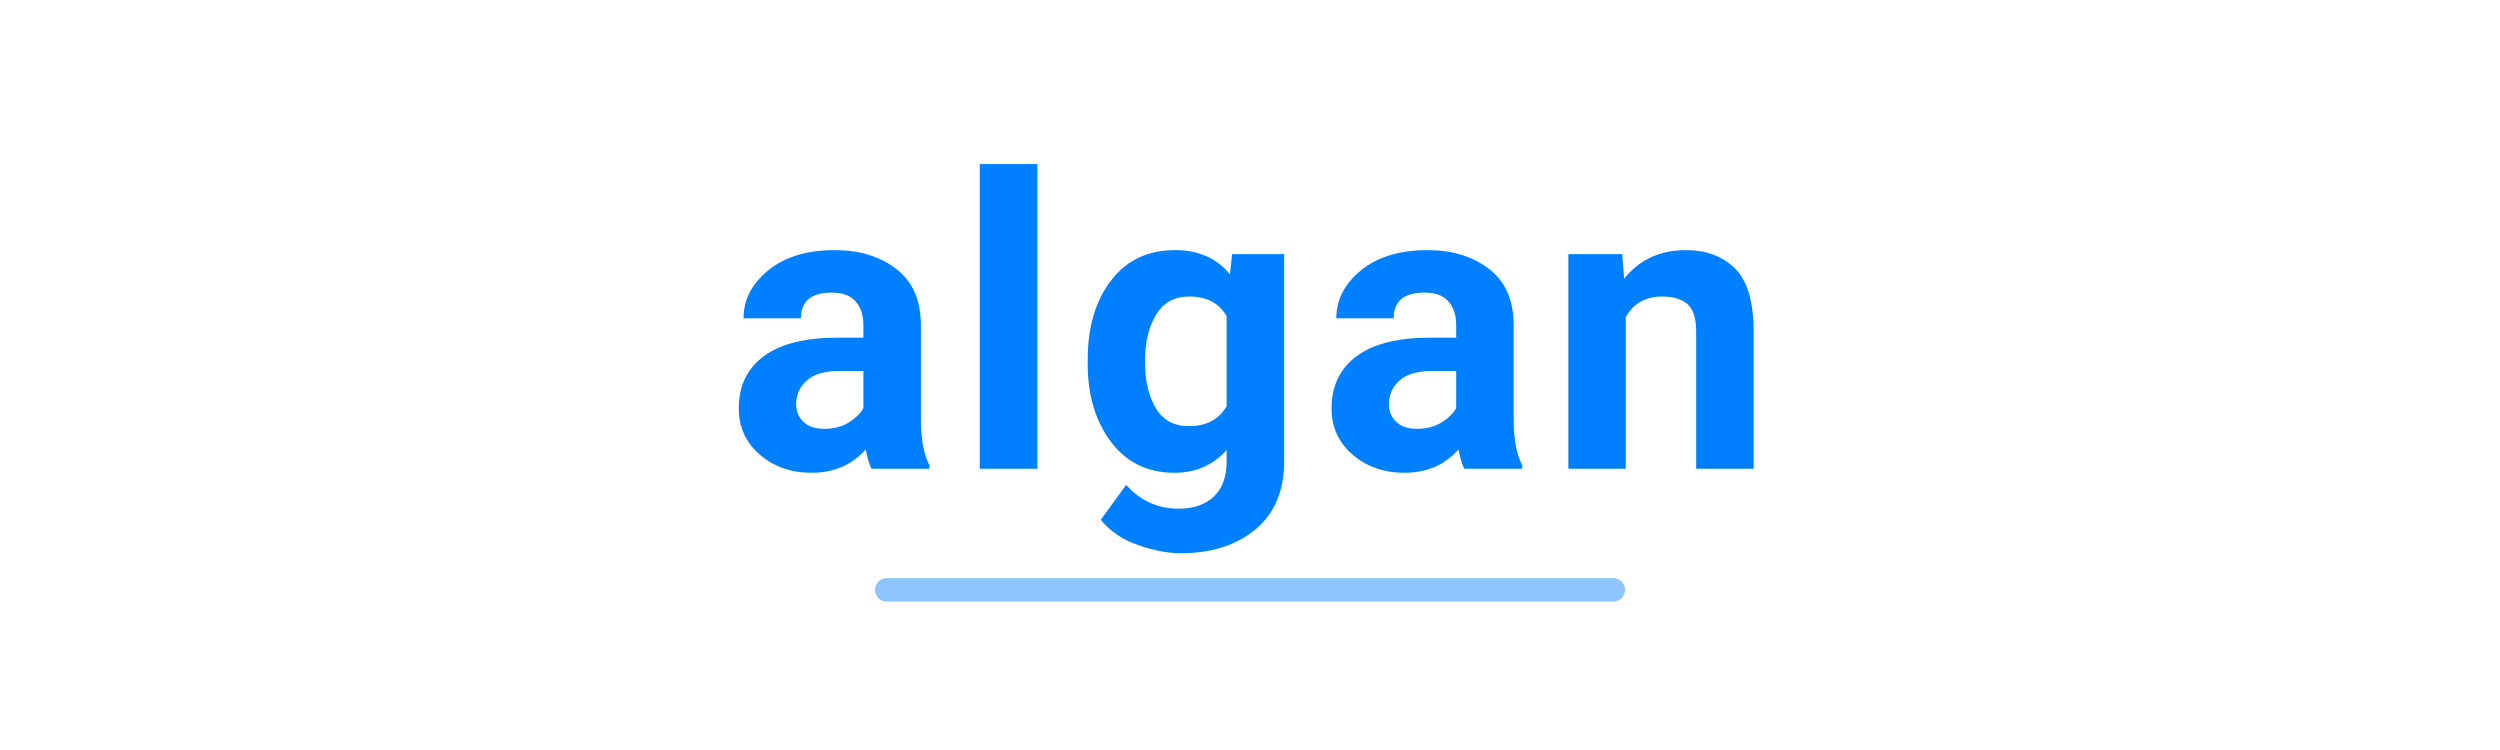
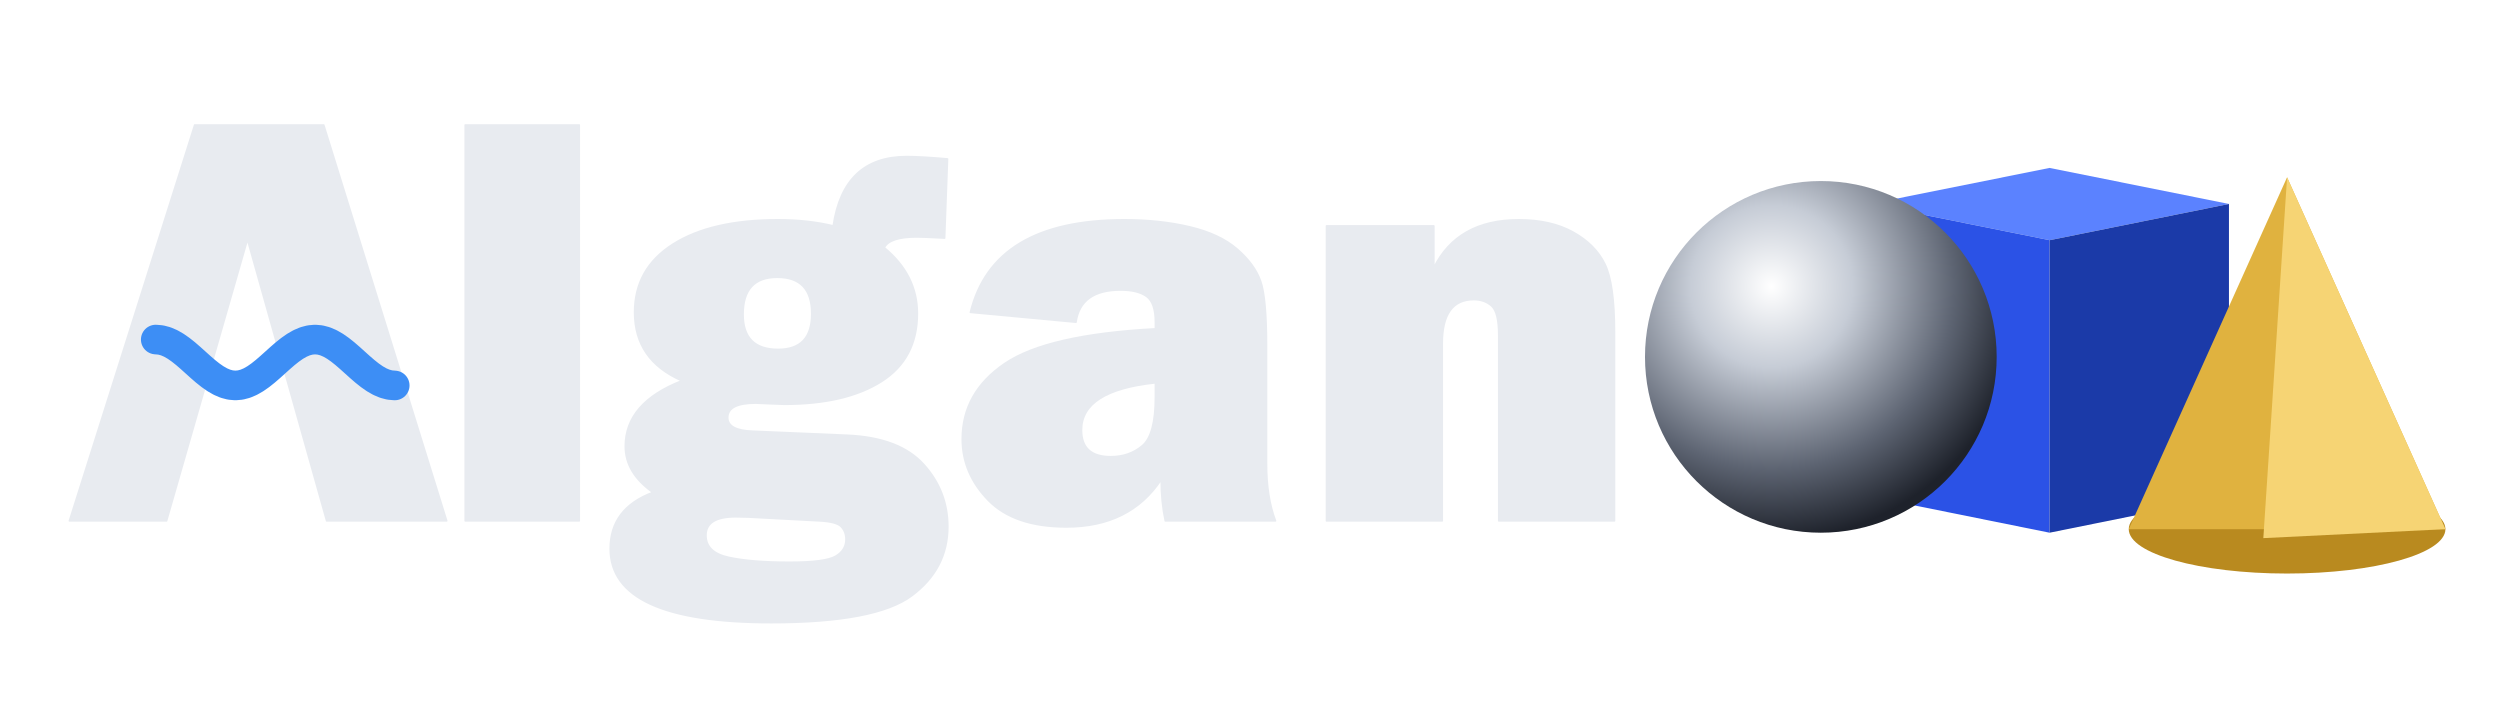
- <svg xmlns="http://www.w3.org/2000/svg" viewBox="0 0 320 96" width="320" height="96" role="img" aria-label="Algan">
-   <text x="160" y="60" text-anchor="middle" font-family="system-ui, -apple-system, 'Segoe UI', Roboto, Helvetica, Arial, sans-serif" font-size="52" font-weight="700" letter-spacing="1.5" fill="#007fff">algan</text>
-   <rect x="112" y="74" width="96" height="3" rx="1.5" fill="#007fff" opacity="0.45" />
+ <svg xmlns="http://www.w3.org/2000/svg" viewBox="0 0 1200 340" width="1200" height="340" role="img" aria-label="Algan">
+   <defs>
+     <radialGradient id="sph" cx="0.36" cy="0.30" r="0.72">
+       <stop offset="0" stop-color="#ffffff" />
+       <stop offset="0.32" stop-color="#c6ccd6" />
+       <stop offset="0.72" stop-color="#5d6472" />
+       <stop offset="1" stop-color="#1e222b" />
+     </radialGradient>
+   </defs>
+   <g fill="#e8ebf0" stroke="#e8ebf0" stroke-width="5.7" stroke-linejoin="round">
+     <path transform="translate(40.00,250.00) scale(0.139194,-0.139194)" d="M287 0H-48L384 1365H829L1253 0H839L566 970Z" />
+     <path transform="translate(208.70,250.00) scale(0.139194,-0.139194)" d="M498 1365V0H105V1365Z" />
+     <path transform="translate(292.64,250.00) scale(0.139194,-0.139194)" d="M1165 1248 1155 975 1136 976Q1082 979 1059 979Q966 979 947 942Q1061 848 1061 715Q1061 559 937.5 480.5Q814 402 602 402Q597 402 550 404Q506 406 504 406Q407 406 407 356Q407 312 493 309L820 295Q999 287 1082.5 195.0Q1166 103 1166 -20Q1166 -166 1041.5 -258.5Q917 -351 557 -351Q2 -351 2 -96Q2 43 149 98Q54 165 54 257Q54 407 249 483Q86 554 86 719Q86 870 218.0 954.0Q350 1038 580 1038Q685 1038 771 1017Q806 1256 1024 1256Q1074 1256 1165 1248ZM581 591Q697 591 697 714Q697 840 578 840Q460 840 460 712Q460 591 581 591ZM479 13Q457 14 435 14Q332 14 332 -50Q332 -109 410.5 -126.0Q489 -143 620 -143Q744 -143 779.5 -122.0Q815 -101 815 -64Q815 -38 799.0 -20.5Q783 -3 723 0Z" />
+     <path transform="translate(454.94,250.00) scale(0.139194,-0.139194)" d="M1130 0H750Q736 65 736 142Q628 -21 409 -21Q229 -21 139.5 71.0Q50 163 50 282Q50 443 196.5 542.5Q343 642 716 662V685Q716 752 685.5 774.0Q655 796 596 796Q458 796 442 685L78 719Q156 1038 609 1038Q732 1038 835.0 1013.5Q938 989 998.0 937.0Q1058 885 1078.5 827.0Q1099 769 1099 604V198Q1099 82 1130 0ZM716 476Q461 449 461 313Q461 221 562 221Q626 221 671.0 259.0Q716 297 716 427Z" />
+     <path transform="translate(622.11,250.00) scale(0.139194,-0.139194)" d="M1098 0H699V640Q699 719 674.5 741.0Q650 763 613 763Q504 763 504 611V0H105V1017H475V873Q557 1038 768 1038Q879 1038 955.5 995.5Q1032 953 1065.0 885.5Q1098 818 1098 651Z" />
+   </g>
+   <path d="M74.75,162.98 L77.14,163.19 L79.53,163.82 L81.92,164.84 L84.31,166.21 L86.70,167.88 L89.09,169.78 L91.48,171.85 L93.87,174.00 L96.26,176.15 L98.65,178.22 L101.04,180.12 L103.43,181.79 L105.82,183.16 L108.21,184.18 L110.60,184.81 L112.99,185.02 L115.38,184.81 L117.77,184.18 L120.16,183.16 L122.55,181.79 L124.94,180.12 L127.33,178.22 L129.72,176.15 L132.11,174.00 L134.50,171.85 L136.89,169.78 L139.28,167.88 L141.67,166.21 L144.06,164.84 L146.45,163.82 L148.84,163.19 L151.23,162.98 L153.62,163.19 L156.01,163.82 L158.40,164.84 L160.79,166.21 L163.18,167.88 L165.57,169.78 L167.96,171.85 L170.35,174.00 L172.74,176.15 L175.13,178.22 L177.52,180.12 L179.91,181.79 L182.30,183.16 L184.69,184.18 L187.08,184.81 L189.47,185.02" fill="none" stroke="#3d8ef5" stroke-width="14.2" stroke-linecap="round" stroke-linejoin="round" />
+   <polygon points="983.8,80.6 1069.9,97.9 983.8,115.3 897.6,97.9" fill="#5b82ff" />
+   <polygon points="897.6,97.9 983.8,115.3 983.8,255.7 897.6,238.3" fill="#2b52e6" />
+   <polygon points="983.8,115.3 1069.9,97.9 1069.9,238.3 983.8,255.7" fill="#1b3aa8" />
+   <ellipse cx="1097.8" cy="254.0" rx="76.0" ry="21.3" fill="#b98a1f" />
+   <polygon points="1097.8,85.1 1021.8,254.0 1173.8,254.0" fill="#e0b23f" />
+   <polygon points="1097.8,85.1 1086.4,258.3 1173.8,254.0" fill="#f6d474" />
+   <circle cx="874.0" cy="171.3" r="84.4" fill="url(#sph)" />
</svg>
